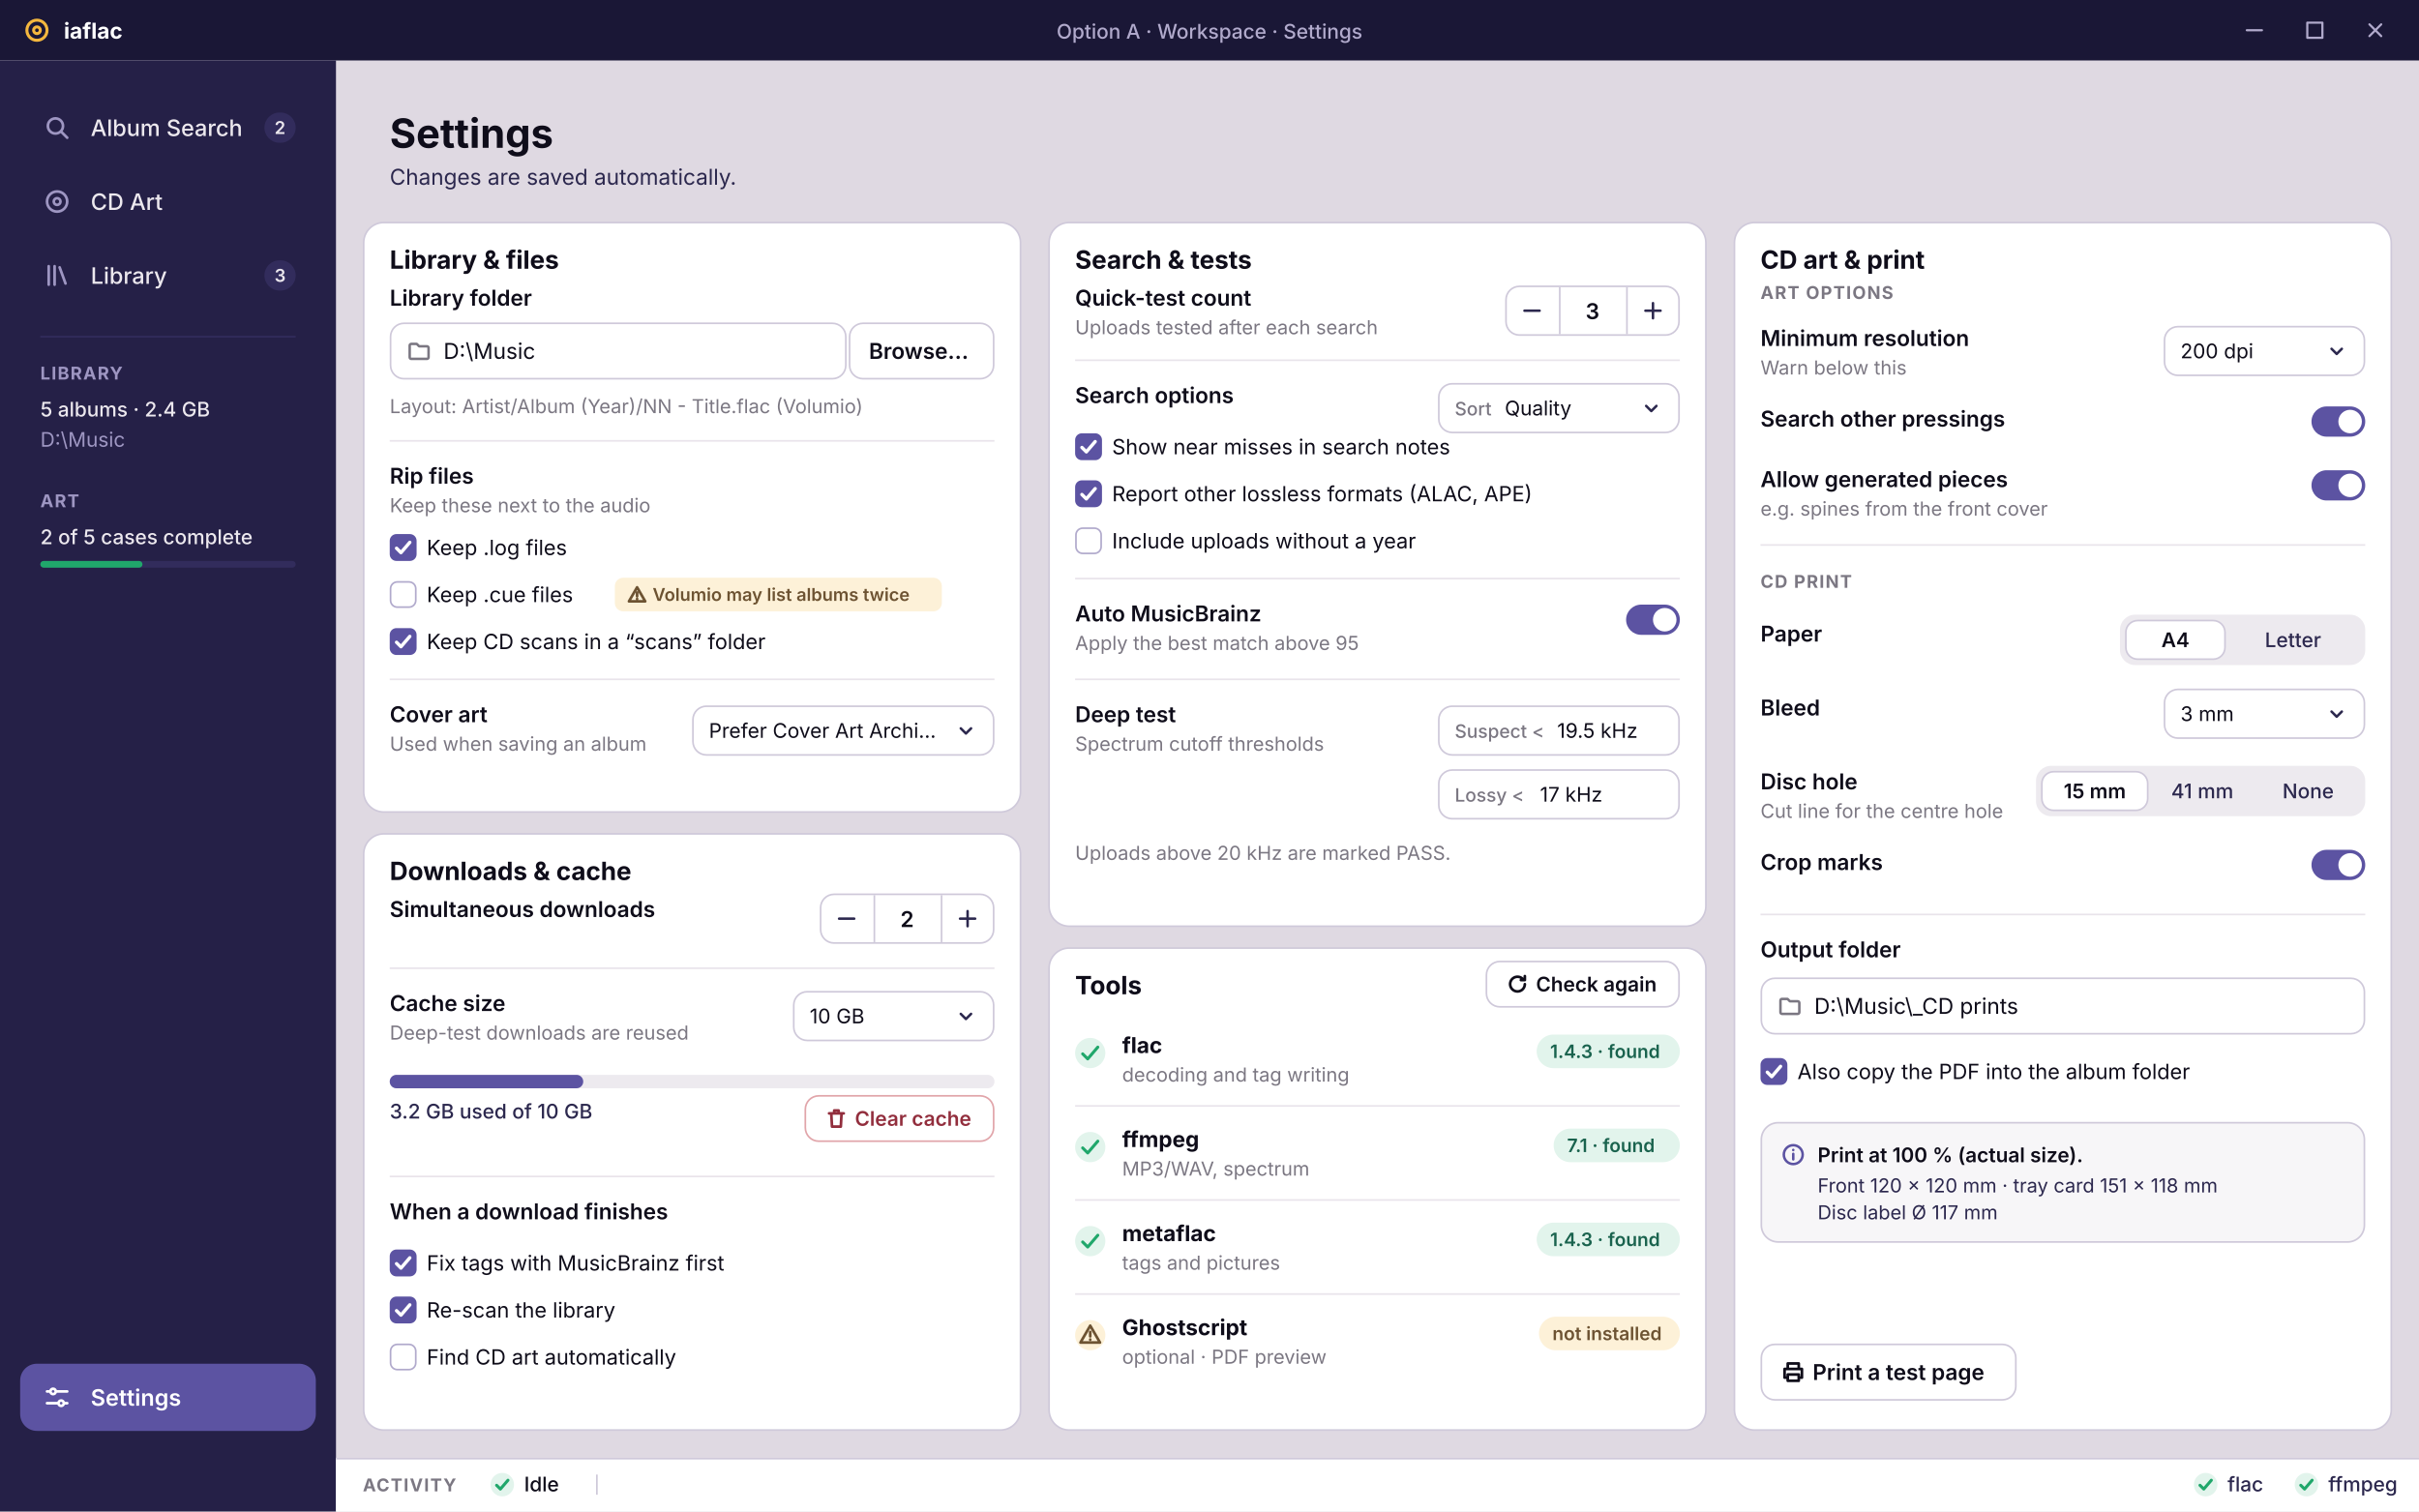
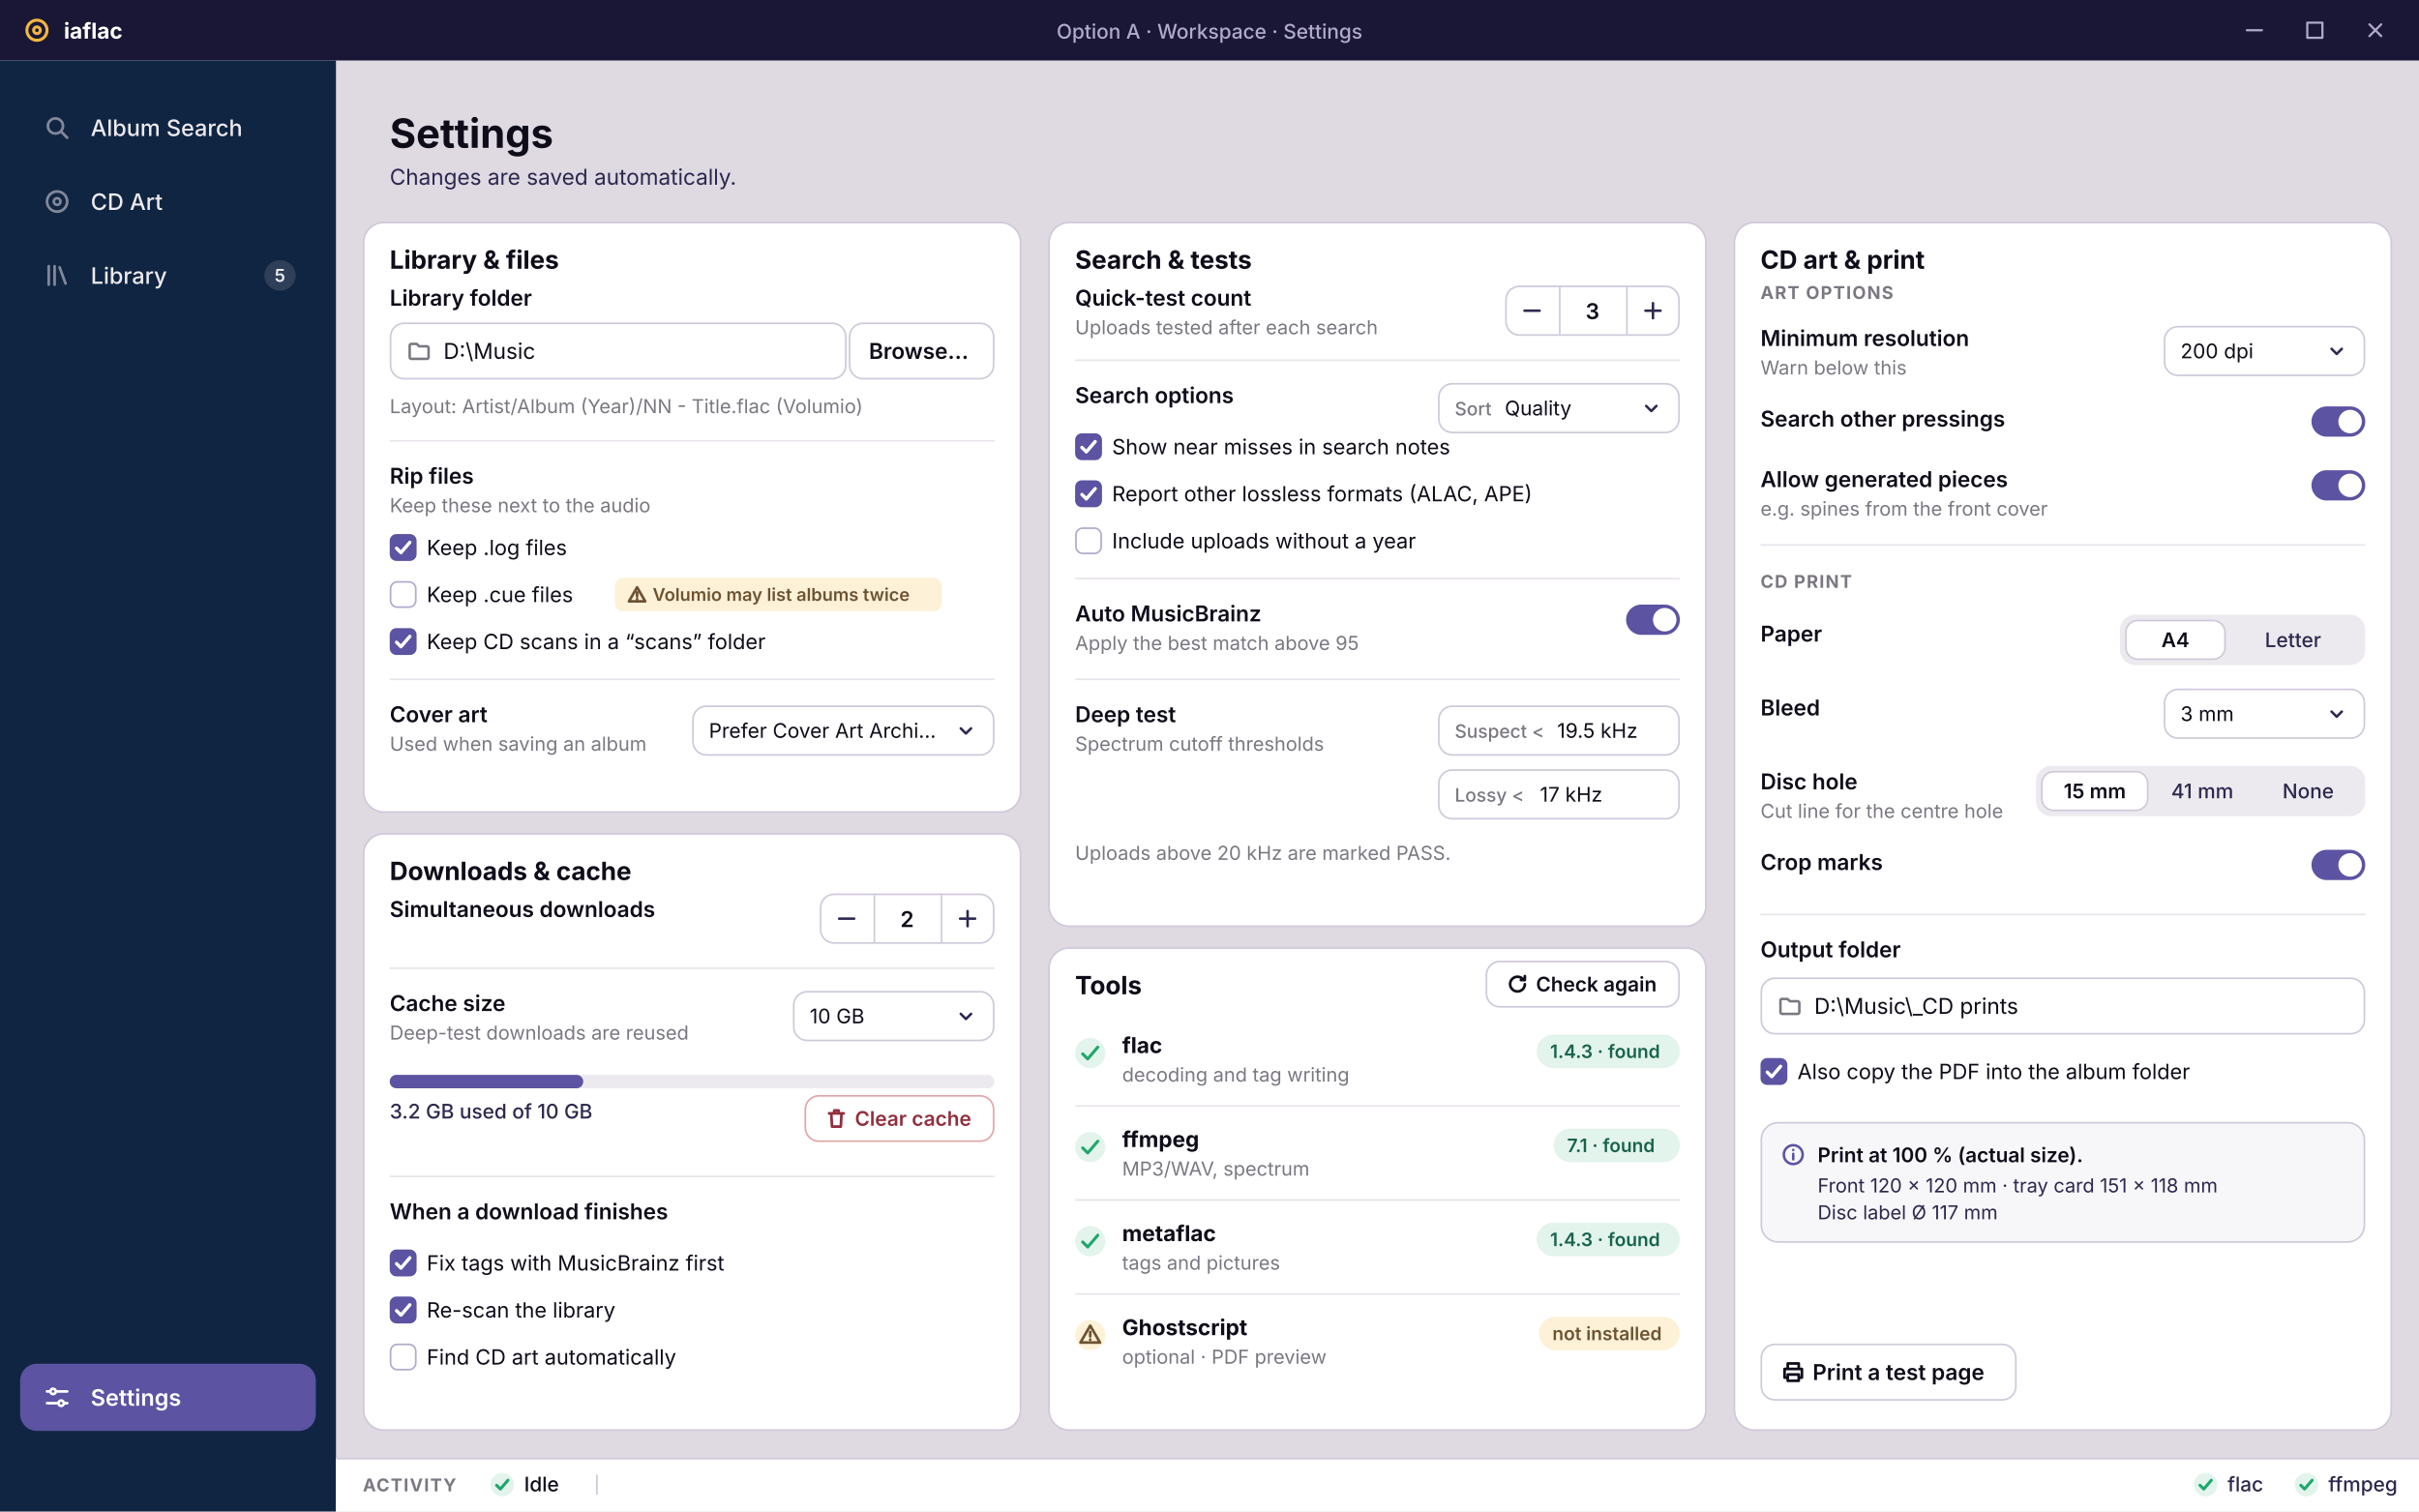
<svg xmlns="http://www.w3.org/2000/svg" width="1440" height="900" viewBox="0 0 1440 900" version="1.1">
  <defs />
  <g id="a4-layer-background">
    <rect id="a4-app-background" x="0" y="0" width="1440" height="900" fill="#DFD9E2" />
  </g>
  <g id="a4-layer-title-bar">
    <g id="a4-window-title-bar">
      <rect x="0" y="0" width="1440" height="36" fill="#1A1736" />
      <path d="M 28 18 A 6 6 0 1 1 16 18 A 6 6 0 1 1 28 18 Z M 24 18 A 2 2 0 1 1 20 18 A 2 2 0 1 1 24 18 Z" fill="none" stroke="#F4B73E" stroke-width="1.8" stroke-linecap="round" stroke-linejoin="round" />
      <text x="38" y="23" font-family="Inter, 'Segoe UI', 'Helvetica Neue', Arial, sans-serif" font-size="13" font-weight="700" fill="#FFFFFF" xml:space="preserve">iaflac</text>
      <text x="720" y="23" font-family="Inter, 'Segoe UI', 'Helvetica Neue', Arial, sans-serif" font-size="12" font-weight="500" fill="#B1AACC" text-anchor="middle" xml:space="preserve">Option A · Workspace · Settings</text>
      <path d="M 1337.5 18 H 1346.5" fill="none" stroke="#B1AACC" stroke-width="1.3" stroke-linecap="round" stroke-linejoin="round" />
      <path d="M 1373.5 13.5 H 1382.5 V 22.5 H 1373.5 Z" fill="none" stroke="#B1AACC" stroke-width="1.3" stroke-linecap="round" stroke-linejoin="round" />
      <path d="M 1410.5 14.5 L 1417.5 21.5 M 1417.5 14.5 L 1410.5 21.5" fill="none" stroke="#B1AACC" stroke-width="1.3" stroke-linecap="round" stroke-linejoin="round" />
    </g>
  </g>
-   <g id="a4-layer-navigation">
-     <g id="a4-sidebar">
-       <rect x="0" y="36" width="200" height="864" fill="#252047" />
-       <g id="a4-nav-album-search">
-         <path d="M 37.5 75 A 4.5 4.5 0 1 1 28.5 75 A 4.5 4.5 0 1 1 37.5 75 Z M 36.4 78.4 L 40 82" fill="none" stroke="#9E96C2" stroke-width="1.6" stroke-linecap="round" stroke-linejoin="round" />
-         <text x="54" y="81" font-family="Inter, 'Segoe UI', 'Helvetica Neue', Arial, sans-serif" font-size="13.5" font-weight="500" fill="#ECE8EE" xml:space="preserve">Album Search</text>
-         <g id="a4-chip-2">
-           <rect x="157.41" y="67" width="18.59" height="18" rx="9" fill="#322C5C" />
-           <text x="163.41" y="79.78" font-family="Inter, 'Segoe UI', 'Helvetica Neue', Arial, sans-serif" font-size="10.5" font-weight="600" fill="#ECE8EE" xml:space="preserve">2</text>
-         </g>
-       </g>
-       <g id="a4-nav-cd-art">
-         <path d="M 40 120 A 6 6 0 1 1 28 120 A 6 6 0 1 1 40 120 Z M 36 120 A 2 2 0 1 1 32 120 A 2 2 0 1 1 36 120 Z" fill="none" stroke="#9E96C2" stroke-width="1.6" stroke-linecap="round" stroke-linejoin="round" />
-         <text x="54" y="125" font-family="Inter, 'Segoe UI', 'Helvetica Neue', Arial, sans-serif" font-size="13.5" font-weight="500" fill="#ECE8EE" xml:space="preserve">CD Art</text>
-       </g>
-       <g id="a4-nav-library">
-         <path d="M 29 158.5 V 169.5 M 32.5 158.5 V 169.5 M 35.5 159.2 L 39 168.8" fill="none" stroke="#9E96C2" stroke-width="1.6" stroke-linecap="round" stroke-linejoin="round" />
-         <text x="54" y="169" font-family="Inter, 'Segoe UI', 'Helvetica Neue', Arial, sans-serif" font-size="13.5" font-weight="500" fill="#ECE8EE" xml:space="preserve">Library</text>
-         <g id="a4-chip-3">
-           <rect x="157.41" y="155" width="18.59" height="18" rx="9" fill="#322C5C" />
-           <text x="163.41" y="167.78" font-family="Inter, 'Segoe UI', 'Helvetica Neue', Arial, sans-serif" font-size="10.5" font-weight="600" fill="#ECE8EE" xml:space="preserve">3</text>
-         </g>
-       </g>
-       <line x1="24" y1="200.5" x2="176" y2="200.5" stroke="#322C5C" stroke-width="1" />
-       <text x="24" y="226" font-family="Inter, 'Segoe UI', 'Helvetica Neue', Arial, sans-serif" font-size="10.5" font-weight="700" fill="#9E96C2" letter-spacing="0.7" xml:space="preserve">LIBRARY</text>
-       <text x="24" y="248" font-family="Inter, 'Segoe UI', 'Helvetica Neue', Arial, sans-serif" font-size="12" font-weight="500" fill="#ECE8EE" xml:space="preserve">5 albums · 2.4 GB</text>
-       <text x="24" y="266" font-family="Inter, 'Segoe UI', 'Helvetica Neue', Arial, sans-serif" font-size="12" font-weight="400" fill="#9E96C2" xml:space="preserve">D:\Music</text>
-       <text x="24" y="302" font-family="Inter, 'Segoe UI', 'Helvetica Neue', Arial, sans-serif" font-size="10.5" font-weight="700" fill="#9E96C2" letter-spacing="0.7" xml:space="preserve">ART</text>
-       <text x="24" y="324" font-family="Inter, 'Segoe UI', 'Helvetica Neue', Arial, sans-serif" font-size="12" font-weight="500" fill="#ECE8EE" xml:space="preserve">2 of 5 cases complete</text>
-       <g id="a4-progress-40">
-         <rect x="24" y="334" width="152" height="4" rx="2" fill="#322C5C" />
-         <rect x="24" y="334" width="60.8" height="4" rx="2" fill="#20A76B" />
-       </g>
-       <g id="a4-nav-settings">
+   <g id="a4n-layer-navigation">
+     <g id="a4n-sidebar">
+       <rect id="a4n-sidebar-background" x="0" y="36" width="200" height="864" fill="#102542" />
+       <g id="a4n-nav-album-search">
+         <path d="M 37.5 75 A 4.5 4.5 0 1 1 28.5 75 A 4.5 4.5 0 1 1 37.5 75 Z M 36.4 78.4 L 40 82" fill="none" stroke="#82889A" stroke-width="1.6" stroke-linecap="round" stroke-linejoin="round" />
+         <text x="54" y="81" font-family="Inter, 'Segoe UI', 'Helvetica Neue', Arial, sans-serif" font-size="13.5" font-weight="500" fill="#EDEAEF" xml:space="preserve">Album Search</text>
+       </g>
+       <g id="a4n-nav-cd-art">
+         <path d="M 40 120 A 6 6 0 1 1 28 120 A 6 6 0 1 1 40 120 Z M 36 120 A 2 2 0 1 1 32 120 A 2 2 0 1 1 36 120 Z" fill="none" stroke="#82889A" stroke-width="1.6" stroke-linecap="round" stroke-linejoin="round" />
+         <text x="54" y="125" font-family="Inter, 'Segoe UI', 'Helvetica Neue', Arial, sans-serif" font-size="13.5" font-weight="500" fill="#EDEAEF" xml:space="preserve">CD Art</text>
+       </g>
+       <g id="a4n-nav-library">
+         <path d="M 29 158.5 V 169.5 M 32.5 158.5 V 169.5 M 35.5 159.2 L 39 168.8" fill="none" stroke="#82889A" stroke-width="1.6" stroke-linecap="round" stroke-linejoin="round" />
+         <text x="54" y="169" font-family="Inter, 'Segoe UI', 'Helvetica Neue', Arial, sans-serif" font-size="13.5" font-weight="500" fill="#EDEAEF" xml:space="preserve">Library</text>
+         <g id="a4n-chip-5">
+           <rect x="157.41" y="155" width="18.59" height="18" rx="9" fill="#2D3F59" />
+           <text x="163.41" y="167.78" font-family="Inter, 'Segoe UI', 'Helvetica Neue', Arial, sans-serif" font-size="10.5" font-weight="600" fill="#EDEAEF" xml:space="preserve">5</text>
+         </g>
+       </g>
+       <g id="a4n-nav-settings">
        <rect x="12" y="812" width="176" height="40" rx="10" fill="#5C53A2" />
        <path d="M 28 828.5 H 30 M 33.2 828.5 H 40 M 28 835.5 H 34.8 M 38 835.5 H 40 M 33.2 828.5 A 1.6 1.6 0 1 1 30 828.5 A 1.6 1.6 0 1 1 33.2 828.5 Z M 38 835.5 A 1.6 1.6 0 1 1 34.8 835.5 A 1.6 1.6 0 1 1 38 835.5 Z" fill="none" stroke="#FFFFFF" stroke-width="1.6" stroke-linecap="round" stroke-linejoin="round" />
        <text x="54" y="837" font-family="Inter, 'Segoe UI', 'Helvetica Neue', Arial, sans-serif" font-size="13.5" font-weight="600" fill="#FFFFFF" xml:space="preserve">Settings</text>
      </g>
    </g>
  </g>
  <g id="a4-layer-settings">
    <text x="232" y="88" font-family="Inter, 'Segoe UI', 'Helvetica Neue', Arial, sans-serif" font-size="24" font-weight="700" fill="#0F0D1A" xml:space="preserve">Settings</text>
    <text x="232" y="110" font-family="Inter, 'Segoe UI', 'Helvetica Neue', Arial, sans-serif" font-size="13" font-weight="400" fill="#2C284E" xml:space="preserve">Changes are saved automatically.</text>
    <g id="a4-card-library-files">
      <rect x="216.5" y="132.5" width="391" height="351" rx="12" fill="#FFFFFF" stroke="#CFC9DA" stroke-width="1" />
      <text x="232" y="160" font-family="Inter, 'Segoe UI', 'Helvetica Neue', Arial, sans-serif" font-size="15" font-weight="650" fill="#0F0D1A" xml:space="preserve">Library &amp; files</text>
      <text x="232" y="182" font-family="Inter, 'Segoe UI', 'Helvetica Neue', Arial, sans-serif" font-size="13" font-weight="600" fill="#0F0D1A" xml:space="preserve">Library folder</text>
      <g id="a4-field-library-folder">
        <rect x="232.5" y="192.5" width="271" height="33" rx="8" fill="#FFFFFF" stroke="#CFC9DA" stroke-width="1" />
        <path d="M 243.88 205.72 A 0.94 0.94 0 0 1 244.81 204.78 H 248.09 L 249.5 206.19 H 254.19 A 0.94 0.94 0 0 1 255.12 207.12 V 212.75 A 0.94 0.94 0 0 1 254.19 213.69 H 244.81 A 0.94 0.94 0 0 1 243.88 212.75 Z" fill="none" stroke="#7B7782" stroke-width="1.5" stroke-linecap="round" stroke-linejoin="round" />
        <text x="264" y="213.68" font-family="Inter, 'Segoe UI', 'Helvetica Neue', Arial, sans-serif" font-size="13" font-weight="400" fill="#0F0D1A" xml:space="preserve">D:\Music</text>
      </g>
      <g id="a4-button-browse">
        <rect x="505.75" y="192.5" width="85.75" height="33" rx="8" fill="#FFFFFF" stroke="#CFC9DA" stroke-width="1" />
        <text x="517.25" y="213.68" font-family="Inter, 'Segoe UI', 'Helvetica Neue', Arial, sans-serif" font-size="13" font-weight="600" fill="#0F0D1A" xml:space="preserve">Browse…</text>
      </g>
      <text x="232" y="246" font-family="Inter, 'Segoe UI', 'Helvetica Neue', Arial, sans-serif" font-size="11.5" font-weight="400" fill="#7B7782" xml:space="preserve">Layout: Artist/Album (Year)/NN - Title.flac (Volumio)</text>
      <line x1="232" y1="262.5" x2="592" y2="262.5" stroke="#E9E4EB" stroke-width="1" />
      <text x="232" y="288" font-family="Inter, 'Segoe UI', 'Helvetica Neue', Arial, sans-serif" font-size="13" font-weight="600" fill="#0F0D1A" xml:space="preserve">Rip files</text>
      <text x="232" y="305" font-family="Inter, 'Segoe UI', 'Helvetica Neue', Arial, sans-serif" font-size="11.5" font-weight="400" fill="#7B7782" xml:space="preserve">Keep these next to the audio</text>
      <g id="a4-checkbox-keep-log-files">
        <rect x="232" y="318" width="16" height="16" rx="4" fill="#5C53A2" />
        <path d="M 236.06 326.44 L 238.69 329.06 L 243.94 322.94" fill="none" stroke="#FFFFFF" stroke-width="2" stroke-linecap="round" stroke-linejoin="round" />
        <text x="254" y="330.5" font-family="Inter, 'Segoe UI', 'Helvetica Neue', Arial, sans-serif" font-size="12.5" font-weight="400" fill="#0F0D1A" xml:space="preserve">Keep .log files</text>
      </g>
      <g id="a4-checkbox-keep-cue-files">
        <rect x="232.5" y="346.5" width="15" height="15" rx="4" fill="#FFFFFF" stroke="#B1AACC" stroke-width="1" />
        <text x="254" y="358.5" font-family="Inter, 'Segoe UI', 'Helvetica Neue', Arial, sans-serif" font-size="12.5" font-weight="400" fill="#0F0D1A" xml:space="preserve">Keep .cue files</text>
      </g>
      <g id="a4-chip-volumio-may-list-albums-twice">
        <rect x="366" y="344" width="194.67" height="20" rx="5" fill="#FDF1D8" />
        <path d="M 379.25 349.7 L 384.09 358.06 H 374.41 Z M 379.25 352.83 V 355.02 M 379.25 356.58 V 356.66" fill="none" stroke="#6D5332" stroke-width="1.6" stroke-linecap="round" stroke-linejoin="round" />
        <text x="388.5" y="357.78" font-family="Inter, 'Segoe UI', 'Helvetica Neue', Arial, sans-serif" font-size="10.5" font-weight="600" fill="#6D5332" xml:space="preserve">Volumio may list albums twice</text>
      </g>
      <g id="a4-checkbox-keep-cd-scans-in-a-scans-folder">
        <rect x="232" y="374" width="16" height="16" rx="4" fill="#5C53A2" />
        <path d="M 236.06 382.44 L 238.69 385.06 L 243.94 378.94" fill="none" stroke="#FFFFFF" stroke-width="2" stroke-linecap="round" stroke-linejoin="round" />
        <text x="254" y="386.5" font-family="Inter, 'Segoe UI', 'Helvetica Neue', Arial, sans-serif" font-size="12.5" font-weight="400" fill="#0F0D1A" xml:space="preserve">Keep CD scans in a “scans” folder</text>
      </g>
      <line x1="232" y1="404.5" x2="592" y2="404.5" stroke="#E9E4EB" stroke-width="1" />
      <text x="232" y="430" font-family="Inter, 'Segoe UI', 'Helvetica Neue', Arial, sans-serif" font-size="13" font-weight="600" fill="#0F0D1A" xml:space="preserve">Cover art</text>
      <text x="232" y="447" font-family="Inter, 'Segoe UI', 'Helvetica Neue', Arial, sans-serif" font-size="11.5" font-weight="400" fill="#7B7782" xml:space="preserve">Used when saving an album</text>
      <g id="a4-dropdown-cover-art">
        <rect x="412.5" y="420.5" width="179" height="29" rx="8" fill="#FFFFFF" stroke="#CFC9DA" stroke-width="1" />
        <path d="M 571.94 433.69 L 575 436.75 L 578.06 433.69" fill="none" stroke="#2C284E" stroke-width="1.5" stroke-linecap="round" stroke-linejoin="round" />
        <text x="422" y="439.32" font-family="Inter, 'Segoe UI', 'Helvetica Neue', Arial, sans-serif" font-size="12" font-weight="400" fill="#0F0D1A" xml:space="preserve">Prefer Cover Art Archi…</text>
      </g>
    </g>
    <g id="a4-card-downloads-cache">
      <rect x="216.5" y="496.5" width="391" height="355" rx="12" fill="#FFFFFF" stroke="#CFC9DA" stroke-width="1" />
      <text x="232" y="524" font-family="Inter, 'Segoe UI', 'Helvetica Neue', Arial, sans-serif" font-size="15" font-weight="650" fill="#0F0D1A" xml:space="preserve">Downloads &amp; cache</text>
      <text x="232" y="546" font-family="Inter, 'Segoe UI', 'Helvetica Neue', Arial, sans-serif" font-size="13" font-weight="600" fill="#0F0D1A" xml:space="preserve">Simultaneous downloads</text>
      <g id="a4-stepper-2">
        <rect x="488.5" y="532.5" width="103" height="29" rx="8" fill="#FFFFFF" stroke="#CFC9DA" stroke-width="1" />
        <path d="M 499.5 547 H 508.5" fill="none" stroke="#2C284E" stroke-width="1.5" stroke-linecap="round" stroke-linejoin="round" />
        <text x="540" y="552" font-family="Inter, 'Segoe UI', 'Helvetica Neue', Arial, sans-serif" font-size="13" font-weight="600" fill="#0F0D1A" text-anchor="middle" xml:space="preserve">2</text>
        <path d="M 576 542.5 V 551.5 M 571.5 547 H 580.5" fill="none" stroke="#2C284E" stroke-width="1.5" stroke-linecap="round" stroke-linejoin="round" />
        <line x1="520.5" y1="533" x2="520.5" y2="561" stroke="#CFC9DA" stroke-width="1" />
        <line x1="560.5" y1="533" x2="560.5" y2="561" stroke="#CFC9DA" stroke-width="1" />
      </g>
      <line x1="232" y1="576.5" x2="592" y2="576.5" stroke="#E9E4EB" stroke-width="1" />
      <text x="232" y="602" font-family="Inter, 'Segoe UI', 'Helvetica Neue', Arial, sans-serif" font-size="13" font-weight="600" fill="#0F0D1A" xml:space="preserve">Cache size</text>
      <text x="232" y="619" font-family="Inter, 'Segoe UI', 'Helvetica Neue', Arial, sans-serif" font-size="11.5" font-weight="400" fill="#7B7782" xml:space="preserve">Deep-test downloads are reused</text>
      <g id="a4-progress-32">
        <rect x="232" y="640" width="360" height="8" rx="4" fill="#EDEAEF" />
        <rect x="232" y="640" width="115.2" height="8" rx="4" fill="#5C53A2" />
      </g>
      <text x="232" y="666" font-family="Inter, 'Segoe UI', 'Helvetica Neue', Arial, sans-serif" font-size="12" font-weight="500" fill="#2C284E" xml:space="preserve">3.2 GB used of 10 GB</text>
      <g id="a4-dropdown-cache-limit">
        <rect x="472.5" y="590.5" width="119" height="29" rx="8" fill="#FFFFFF" stroke="#CFC9DA" stroke-width="1" />
        <path d="M 571.94 603.69 L 575 606.75 L 578.06 603.69" fill="none" stroke="#2C284E" stroke-width="1.5" stroke-linecap="round" stroke-linejoin="round" />
        <text x="482" y="609.32" font-family="Inter, 'Segoe UI', 'Helvetica Neue', Arial, sans-serif" font-size="12" font-weight="400" fill="#0F0D1A" xml:space="preserve">10 GB</text>
      </g>
      <g id="a4-button-clear-cache">
        <rect x="479.4" y="652.5" width="112.1" height="27" rx="8" fill="#FFFFFF" stroke="#E1A5AA" stroke-width="1" />
        <path d="M 493.53 662.94 H 502.28 M 496.59 662.94 V 661.19 H 499.21 V 662.94 M 494.84 662.94 L 495.28 670.81 H 500.53 L 500.96 662.94" fill="none" stroke="#922E3D" stroke-width="1.6" stroke-linecap="round" stroke-linejoin="round" />
        <text x="508.9" y="670.32" font-family="Inter, 'Segoe UI', 'Helvetica Neue', Arial, sans-serif" font-size="12" font-weight="600" fill="#922E3D" xml:space="preserve">Clear cache</text>
      </g>
      <line x1="232" y1="700.5" x2="592" y2="700.5" stroke="#E9E4EB" stroke-width="1" />
      <text x="232" y="726" font-family="Inter, 'Segoe UI', 'Helvetica Neue', Arial, sans-serif" font-size="13" font-weight="600" fill="#0F0D1A" xml:space="preserve">When a download finishes</text>
      <g id="a4-checkbox-fix-tags-with-musicbrainz-first">
        <rect x="232" y="744" width="16" height="16" rx="4" fill="#5C53A2" />
        <path d="M 236.06 752.44 L 238.69 755.06 L 243.94 748.94" fill="none" stroke="#FFFFFF" stroke-width="2" stroke-linecap="round" stroke-linejoin="round" />
        <text x="254" y="756.5" font-family="Inter, 'Segoe UI', 'Helvetica Neue', Arial, sans-serif" font-size="12.5" font-weight="400" fill="#0F0D1A" xml:space="preserve">Fix tags with MusicBrainz first</text>
      </g>
      <g id="a4-checkbox-re-scan-the-library">
        <rect x="232" y="772" width="16" height="16" rx="4" fill="#5C53A2" />
        <path d="M 236.06 780.44 L 238.69 783.06 L 243.94 776.94" fill="none" stroke="#FFFFFF" stroke-width="2" stroke-linecap="round" stroke-linejoin="round" />
        <text x="254" y="784.5" font-family="Inter, 'Segoe UI', 'Helvetica Neue', Arial, sans-serif" font-size="12.5" font-weight="400" fill="#0F0D1A" xml:space="preserve">Re-scan the library</text>
      </g>
      <g id="a4-checkbox-find-cd-art-automatically">
        <rect x="232.5" y="800.5" width="15" height="15" rx="4" fill="#FFFFFF" stroke="#B1AACC" stroke-width="1" />
        <text x="254" y="812.5" font-family="Inter, 'Segoe UI', 'Helvetica Neue', Arial, sans-serif" font-size="12.5" font-weight="400" fill="#0F0D1A" xml:space="preserve">Find CD art automatically</text>
      </g>
    </g>
    <g id="a4-card-search-tests">
      <rect x="624.5" y="132.5" width="391" height="419" rx="12" fill="#FFFFFF" stroke="#CFC9DA" stroke-width="1" />
      <text x="640" y="160" font-family="Inter, 'Segoe UI', 'Helvetica Neue', Arial, sans-serif" font-size="15" font-weight="650" fill="#0F0D1A" xml:space="preserve">Search &amp; tests</text>
      <text x="640" y="182" font-family="Inter, 'Segoe UI', 'Helvetica Neue', Arial, sans-serif" font-size="13" font-weight="600" fill="#0F0D1A" xml:space="preserve">Quick-test count</text>
      <text x="640" y="199" font-family="Inter, 'Segoe UI', 'Helvetica Neue', Arial, sans-serif" font-size="11.5" font-weight="400" fill="#7B7782" xml:space="preserve">Uploads tested after each search</text>
      <g id="a4-stepper-3">
        <rect x="896.5" y="170.5" width="103" height="29" rx="8" fill="#FFFFFF" stroke="#CFC9DA" stroke-width="1" />
        <path d="M 907.5 185 H 916.5" fill="none" stroke="#2C284E" stroke-width="1.5" stroke-linecap="round" stroke-linejoin="round" />
        <text x="948" y="190" font-family="Inter, 'Segoe UI', 'Helvetica Neue', Arial, sans-serif" font-size="13" font-weight="600" fill="#0F0D1A" text-anchor="middle" xml:space="preserve">3</text>
        <path d="M 984 180.5 V 189.5 M 979.5 185 H 988.5" fill="none" stroke="#2C284E" stroke-width="1.5" stroke-linecap="round" stroke-linejoin="round" />
        <line x1="928.5" y1="171" x2="928.5" y2="199" stroke="#CFC9DA" stroke-width="1" />
        <line x1="968.5" y1="171" x2="968.5" y2="199" stroke="#CFC9DA" stroke-width="1" />
      </g>
      <line x1="640" y1="214.5" x2="1000" y2="214.5" stroke="#E9E4EB" stroke-width="1" />
      <text x="640" y="240" font-family="Inter, 'Segoe UI', 'Helvetica Neue', Arial, sans-serif" font-size="13" font-weight="600" fill="#0F0D1A" xml:space="preserve">Search options</text>
      <g id="a4-checkbox-show-near-misses-in-search-notes">
        <rect x="640" y="258" width="16" height="16" rx="4" fill="#5C53A2" />
        <path d="M 644.06 266.44 L 646.69 269.06 L 651.94 262.94" fill="none" stroke="#FFFFFF" stroke-width="2" stroke-linecap="round" stroke-linejoin="round" />
        <text x="662" y="270.5" font-family="Inter, 'Segoe UI', 'Helvetica Neue', Arial, sans-serif" font-size="12.5" font-weight="400" fill="#0F0D1A" xml:space="preserve">Show near misses in search notes</text>
      </g>
      <g id="a4-checkbox-report-other-lossless-formats-alac-ape">
        <rect x="640" y="286" width="16" height="16" rx="4" fill="#5C53A2" />
        <path d="M 644.06 294.44 L 646.69 297.06 L 651.94 290.94" fill="none" stroke="#FFFFFF" stroke-width="2" stroke-linecap="round" stroke-linejoin="round" />
        <text x="662" y="298.5" font-family="Inter, 'Segoe UI', 'Helvetica Neue', Arial, sans-serif" font-size="12.5" font-weight="400" fill="#0F0D1A" xml:space="preserve">Report other lossless formats (ALAC, APE)</text>
      </g>
      <g id="a4-checkbox-include-uploads-without-a-year">
        <rect x="640.5" y="314.5" width="15" height="15" rx="4" fill="#FFFFFF" stroke="#B1AACC" stroke-width="1" />
        <text x="662" y="326.5" font-family="Inter, 'Segoe UI', 'Helvetica Neue', Arial, sans-serif" font-size="12.5" font-weight="400" fill="#0F0D1A" xml:space="preserve">Include uploads without a year</text>
      </g>
      <g id="a4-dropdown-default-sort">
        <rect x="856.5" y="228.5" width="143" height="29" rx="8" fill="#FFFFFF" stroke="#CFC9DA" stroke-width="1" />
        <text x="866" y="247.32" font-family="Inter, 'Segoe UI', 'Helvetica Neue', Arial, sans-serif" font-size="11" font-weight="500" fill="#7B7782" xml:space="preserve">Sort</text>
        <path d="M 979.94 241.69 L 983 244.75 L 986.06 241.69" fill="none" stroke="#2C284E" stroke-width="1.5" stroke-linecap="round" stroke-linejoin="round" />
        <text x="895.77" y="247.32" font-family="Inter, 'Segoe UI', 'Helvetica Neue', Arial, sans-serif" font-size="12" font-weight="400" fill="#0F0D1A" xml:space="preserve">Quality</text>
      </g>
      <line x1="640" y1="344.5" x2="1000" y2="344.5" stroke="#E9E4EB" stroke-width="1" />
      <text x="640" y="370" font-family="Inter, 'Segoe UI', 'Helvetica Neue', Arial, sans-serif" font-size="13" font-weight="600" fill="#0F0D1A" xml:space="preserve">Auto MusicBrainz</text>
      <text x="640" y="387" font-family="Inter, 'Segoe UI', 'Helvetica Neue', Arial, sans-serif" font-size="11.5" font-weight="400" fill="#7B7782" xml:space="preserve">Apply the best match above 95</text>
      <g id="a4-toggle">
        <rect x="968" y="360" width="32" height="18" rx="9" fill="#5C53A2" />
        <circle cx="991" cy="369" r="7" fill="#FFFFFF" />
      </g>
      <line x1="640" y1="404.5" x2="1000" y2="404.5" stroke="#E9E4EB" stroke-width="1" />
      <text x="640" y="430" font-family="Inter, 'Segoe UI', 'Helvetica Neue', Arial, sans-serif" font-size="13" font-weight="600" fill="#0F0D1A" xml:space="preserve">Deep test</text>
      <text x="640" y="447" font-family="Inter, 'Segoe UI', 'Helvetica Neue', Arial, sans-serif" font-size="11.5" font-weight="400" fill="#7B7782" xml:space="preserve">Spectrum cutoff thresholds</text>
      <g id="a4-field-suspect-threshold">
        <rect x="856.5" y="420.5" width="143" height="29" rx="8" fill="#FFFFFF" stroke="#CFC9DA" stroke-width="1" />
        <text x="866" y="439.32" font-family="Inter, 'Segoe UI', 'Helvetica Neue', Arial, sans-serif" font-size="11" font-weight="500" fill="#7B7782" xml:space="preserve">Suspect &lt;</text>
        <text x="926.97" y="439.32" font-family="Inter, 'Segoe UI', 'Helvetica Neue', Arial, sans-serif" font-size="12" font-weight="400" fill="#0F0D1A" xml:space="preserve">19.5 kHz</text>
      </g>
      <g id="a4-field-lossy-threshold">
        <rect x="856.5" y="458.5" width="143" height="29" rx="8" fill="#FFFFFF" stroke="#CFC9DA" stroke-width="1" />
        <text x="866" y="477.32" font-family="Inter, 'Segoe UI', 'Helvetica Neue', Arial, sans-serif" font-size="11" font-weight="500" fill="#7B7782" xml:space="preserve">Lossy &lt;</text>
        <text x="916.73" y="477.32" font-family="Inter, 'Segoe UI', 'Helvetica Neue', Arial, sans-serif" font-size="12" font-weight="400" fill="#0F0D1A" xml:space="preserve">17 kHz</text>
      </g>
      <text x="640" y="512" font-family="Inter, 'Segoe UI', 'Helvetica Neue', Arial, sans-serif" font-size="11.5" font-weight="400" fill="#7B7782" xml:space="preserve">Uploads above 20 kHz are marked PASS.</text>
    </g>
    <g id="a4-card-tools">
      <rect x="624.5" y="564.5" width="391" height="287" rx="12" fill="#FFFFFF" stroke="#CFC9DA" stroke-width="1" />
      <text x="640" y="592" font-family="Inter, 'Segoe UI', 'Helvetica Neue', Arial, sans-serif" font-size="15" font-weight="650" fill="#0F0D1A" xml:space="preserve">Tools</text>
      <g id="a4-button-check-again">
        <rect x="884.85" y="572.5" width="114.65" height="27" rx="8" fill="#FFFFFF" stroke="#CFC9DA" stroke-width="1" />
        <path d="M 907.72 586 A 4.38 4.38 0 1 1 906.24 582.67 M 907.72 581.19 V 583.55 H 905.36" fill="none" stroke="#0F0D1A" stroke-width="1.6" stroke-linecap="round" stroke-linejoin="round" />
        <text x="914.35" y="590.32" font-family="Inter, 'Segoe UI', 'Helvetica Neue', Arial, sans-serif" font-size="12" font-weight="600" fill="#0F0D1A" xml:space="preserve">Check again</text>
      </g>
      <g id="a4-tool-flac">
        <circle cx="649" cy="627" r="9" fill="#E2F4EC" />
        <path d="M 644.5 627.5 L 647.5 630.5 L 653.5 623.5" fill="none" stroke="#20A76B" stroke-width="1.8" stroke-linecap="round" stroke-linejoin="round" />
        <text x="668" y="627" font-family="Inter, 'Segoe UI', 'Helvetica Neue', Arial, sans-serif" font-size="13" font-weight="650" fill="#0F0D1A" xml:space="preserve">flac</text>
        <text x="668" y="644" font-family="Inter, 'Segoe UI', 'Helvetica Neue', Arial, sans-serif" font-size="11.5" font-weight="400" fill="#7B7782" xml:space="preserve">decoding and tag writing</text>
        <g id="a4-chip-1-4-3-found">
          <rect x="914.76" y="616" width="85.24" height="20" rx="10" fill="#E2F4EC" />
          <text x="922.76" y="629.96" font-family="Inter, 'Segoe UI', 'Helvetica Neue', Arial, sans-serif" font-size="11" font-weight="600" fill="#1A634E" xml:space="preserve">1.4.3 · found</text>
        </g>
        <line x1="640" y1="658.5" x2="1000" y2="658.5" stroke="#E9E4EB" stroke-width="1" />
      </g>
      <g id="a4-tool-ffmpeg">
        <circle cx="649" cy="683" r="9" fill="#E2F4EC" />
        <path d="M 644.5 683.5 L 647.5 686.5 L 653.5 679.5" fill="none" stroke="#20A76B" stroke-width="1.8" stroke-linecap="round" stroke-linejoin="round" />
        <text x="668" y="683" font-family="Inter, 'Segoe UI', 'Helvetica Neue', Arial, sans-serif" font-size="13" font-weight="650" fill="#0F0D1A" xml:space="preserve">ffmpeg</text>
        <text x="668" y="700" font-family="Inter, 'Segoe UI', 'Helvetica Neue', Arial, sans-serif" font-size="11.5" font-weight="400" fill="#7B7782" xml:space="preserve">MP3/WAV, spectrum</text>
        <g id="a4-chip-7-1-found">
          <rect x="924.86" y="672" width="75.14" height="20" rx="10" fill="#E2F4EC" />
          <text x="932.86" y="685.96" font-family="Inter, 'Segoe UI', 'Helvetica Neue', Arial, sans-serif" font-size="11" font-weight="600" fill="#1A634E" xml:space="preserve">7.1 · found</text>
        </g>
        <line x1="640" y1="714.5" x2="1000" y2="714.5" stroke="#E9E4EB" stroke-width="1" />
      </g>
      <g id="a4-tool-metaflac">
        <circle cx="649" cy="739" r="9" fill="#E2F4EC" />
        <path d="M 644.5 739.5 L 647.5 742.5 L 653.5 735.5" fill="none" stroke="#20A76B" stroke-width="1.8" stroke-linecap="round" stroke-linejoin="round" />
        <text x="668" y="739" font-family="Inter, 'Segoe UI', 'Helvetica Neue', Arial, sans-serif" font-size="13" font-weight="650" fill="#0F0D1A" xml:space="preserve">metaflac</text>
        <text x="668" y="756" font-family="Inter, 'Segoe UI', 'Helvetica Neue', Arial, sans-serif" font-size="11.5" font-weight="400" fill="#7B7782" xml:space="preserve">tags and pictures</text>
        <g id="a4-chip-1-4-3-found-2">
          <rect x="914.76" y="728" width="85.24" height="20" rx="10" fill="#E2F4EC" />
          <text x="922.76" y="741.96" font-family="Inter, 'Segoe UI', 'Helvetica Neue', Arial, sans-serif" font-size="11" font-weight="600" fill="#1A634E" xml:space="preserve">1.4.3 · found</text>
        </g>
        <line x1="640" y1="770.5" x2="1000" y2="770.5" stroke="#E9E4EB" stroke-width="1" />
      </g>
      <g id="a4-tool-ghostscript">
        <circle cx="649" cy="795" r="9" fill="#FDF1D8" />
        <path d="M 649 789.34 L 654.81 799.38 H 643.19 Z M 649 793.09 V 795.72 M 649 797.59 V 797.69" fill="none" stroke="#6D5332" stroke-width="1.6" stroke-linecap="round" stroke-linejoin="round" />
        <text x="668" y="795" font-family="Inter, 'Segoe UI', 'Helvetica Neue', Arial, sans-serif" font-size="13" font-weight="650" fill="#0F0D1A" xml:space="preserve">Ghostscript</text>
        <text x="668" y="812" font-family="Inter, 'Segoe UI', 'Helvetica Neue', Arial, sans-serif" font-size="11.5" font-weight="400" fill="#7B7782" xml:space="preserve">optional · PDF preview</text>
        <g id="a4-chip-not-installed">
          <rect x="916.12" y="784" width="83.88" height="20" rx="10" fill="#FDF1D8" />
          <text x="924.12" y="797.96" font-family="Inter, 'Segoe UI', 'Helvetica Neue', Arial, sans-serif" font-size="11" font-weight="600" fill="#6D5332" xml:space="preserve">not installed</text>
        </g>
      </g>
    </g>
    <g id="a4-card-cd-art-print">
      <rect x="1032.5" y="132.5" width="391" height="719" rx="12" fill="#FFFFFF" stroke="#CFC9DA" stroke-width="1" />
      <text x="1048" y="160" font-family="Inter, 'Segoe UI', 'Helvetica Neue', Arial, sans-serif" font-size="15" font-weight="650" fill="#0F0D1A" xml:space="preserve">CD art &amp; print</text>
      <text x="1048" y="178" font-family="Inter, 'Segoe UI', 'Helvetica Neue', Arial, sans-serif" font-size="10.5" font-weight="700" fill="#7B7782" letter-spacing="0.7" xml:space="preserve">ART OPTIONS</text>
      <text x="1048" y="206" font-family="Inter, 'Segoe UI', 'Helvetica Neue', Arial, sans-serif" font-size="13" font-weight="600" fill="#0F0D1A" xml:space="preserve">Minimum resolution</text>
      <text x="1048" y="223" font-family="Inter, 'Segoe UI', 'Helvetica Neue', Arial, sans-serif" font-size="11.5" font-weight="400" fill="#7B7782" xml:space="preserve">Warn below this</text>
      <g id="a4-dropdown-min-dpi">
        <rect x="1288.5" y="194.5" width="119" height="29" rx="8" fill="#FFFFFF" stroke="#CFC9DA" stroke-width="1" />
        <path d="M 1387.94 207.69 L 1391 210.75 L 1394.06 207.69" fill="none" stroke="#2C284E" stroke-width="1.5" stroke-linecap="round" stroke-linejoin="round" />
        <text x="1298" y="213.32" font-family="Inter, 'Segoe UI', 'Helvetica Neue', Arial, sans-serif" font-size="12" font-weight="400" fill="#0F0D1A" xml:space="preserve">200 dpi</text>
      </g>
      <text x="1048" y="254" font-family="Inter, 'Segoe UI', 'Helvetica Neue', Arial, sans-serif" font-size="13" font-weight="600" fill="#0F0D1A" xml:space="preserve">Search other pressings</text>
      <g id="a4-toggle-2">
        <rect x="1376" y="242" width="32" height="18" rx="9" fill="#5C53A2" />
        <circle cx="1399" cy="251" r="7" fill="#FFFFFF" />
      </g>
      <text x="1048" y="290" font-family="Inter, 'Segoe UI', 'Helvetica Neue', Arial, sans-serif" font-size="13" font-weight="600" fill="#0F0D1A" xml:space="preserve">Allow generated pieces</text>
      <text x="1048" y="307" font-family="Inter, 'Segoe UI', 'Helvetica Neue', Arial, sans-serif" font-size="11.5" font-weight="400" fill="#7B7782" xml:space="preserve">e.g. spines from the front cover</text>
      <g id="a4-toggle-3">
        <rect x="1376" y="280" width="32" height="18" rx="9" fill="#5C53A2" />
        <circle cx="1399" cy="289" r="7" fill="#FFFFFF" />
      </g>
      <line x1="1048" y1="324.5" x2="1408" y2="324.5" stroke="#E9E4EB" stroke-width="1" />
      <text x="1048" y="350" font-family="Inter, 'Segoe UI', 'Helvetica Neue', Arial, sans-serif" font-size="10.5" font-weight="700" fill="#7B7782" letter-spacing="0.7" xml:space="preserve">CD PRINT</text>
      <text x="1048" y="382" font-family="Inter, 'Segoe UI', 'Helvetica Neue', Arial, sans-serif" font-size="13" font-weight="600" fill="#0F0D1A" xml:space="preserve">Paper</text>
      <g id="a4-paper-a4">
        <rect x="1262" y="366" width="146" height="30" rx="9" fill="#EDEAEF" />
        <rect x="1265.5" y="369.5" width="59" height="23" rx="7" fill="#FFFFFF" stroke="#CFC9DA" stroke-width="1" />
        <text x="1295" y="385.32" font-family="Inter, 'Segoe UI', 'Helvetica Neue', Arial, sans-serif" font-size="12" font-weight="600" fill="#0F0D1A" text-anchor="middle" xml:space="preserve">A4</text>
        <text x="1365" y="385.32" font-family="Inter, 'Segoe UI', 'Helvetica Neue', Arial, sans-serif" font-size="12" font-weight="500" fill="#2C284E" text-anchor="middle" xml:space="preserve">Letter</text>
      </g>
      <text x="1048" y="426" font-family="Inter, 'Segoe UI', 'Helvetica Neue', Arial, sans-serif" font-size="13" font-weight="600" fill="#0F0D1A" xml:space="preserve">Bleed</text>
      <g id="a4-dropdown-bleed">
        <rect x="1288.5" y="410.5" width="119" height="29" rx="8" fill="#FFFFFF" stroke="#CFC9DA" stroke-width="1" />
        <path d="M 1387.94 423.69 L 1391 426.75 L 1394.06 423.69" fill="none" stroke="#2C284E" stroke-width="1.5" stroke-linecap="round" stroke-linejoin="round" />
        <text x="1298" y="429.32" font-family="Inter, 'Segoe UI', 'Helvetica Neue', Arial, sans-serif" font-size="12" font-weight="400" fill="#0F0D1A" xml:space="preserve">3 mm</text>
      </g>
      <text x="1048" y="470" font-family="Inter, 'Segoe UI', 'Helvetica Neue', Arial, sans-serif" font-size="13" font-weight="600" fill="#0F0D1A" xml:space="preserve">Disc hole</text>
      <text x="1048" y="487" font-family="Inter, 'Segoe UI', 'Helvetica Neue', Arial, sans-serif" font-size="11.5" font-weight="400" fill="#7B7782" xml:space="preserve">Cut line for the centre hole</text>
      <g id="a4-disc-hole-15-mm">
        <rect x="1212" y="456" width="196" height="30" rx="9" fill="#EDEAEF" />
        <rect x="1215.5" y="459.5" width="63" height="23" rx="7" fill="#FFFFFF" stroke="#CFC9DA" stroke-width="1" />
        <text x="1247" y="475.32" font-family="Inter, 'Segoe UI', 'Helvetica Neue', Arial, sans-serif" font-size="12" font-weight="600" fill="#0F0D1A" text-anchor="middle" xml:space="preserve">15 mm</text>
        <text x="1311" y="475.32" font-family="Inter, 'Segoe UI', 'Helvetica Neue', Arial, sans-serif" font-size="12" font-weight="500" fill="#2C284E" text-anchor="middle" xml:space="preserve">41 mm</text>
        <text x="1374" y="475.32" font-family="Inter, 'Segoe UI', 'Helvetica Neue', Arial, sans-serif" font-size="12" font-weight="500" fill="#2C284E" text-anchor="middle" xml:space="preserve">None</text>
      </g>
      <text x="1048" y="518" font-family="Inter, 'Segoe UI', 'Helvetica Neue', Arial, sans-serif" font-size="13" font-weight="600" fill="#0F0D1A" xml:space="preserve">Crop marks</text>
      <g id="a4-toggle-4">
        <rect x="1376" y="506" width="32" height="18" rx="9" fill="#5C53A2" />
        <circle cx="1399" cy="515" r="7" fill="#FFFFFF" />
      </g>
      <line x1="1048" y1="544.5" x2="1408" y2="544.5" stroke="#E9E4EB" stroke-width="1" />
      <text x="1048" y="570" font-family="Inter, 'Segoe UI', 'Helvetica Neue', Arial, sans-serif" font-size="13" font-weight="600" fill="#0F0D1A" xml:space="preserve">Output folder</text>
      <g id="a4-field-output-folder">
        <rect x="1048.5" y="582.5" width="359" height="33" rx="8" fill="#FFFFFF" stroke="#CFC9DA" stroke-width="1" />
        <path d="M 1059.88 595.72 A 0.94 0.94 0 0 1 1060.81 594.78 H 1064.09 L 1065.5 596.19 H 1070.19 A 0.94 0.94 0 0 1 1071.12 597.12 V 602.75 A 0.94 0.94 0 0 1 1070.19 603.69 H 1060.81 A 0.94 0.94 0 0 1 1059.88 602.75 Z" fill="none" stroke="#7B7782" stroke-width="1.5" stroke-linecap="round" stroke-linejoin="round" />
        <text x="1080" y="603.68" font-family="Inter, 'Segoe UI', 'Helvetica Neue', Arial, sans-serif" font-size="13" font-weight="400" fill="#0F0D1A" xml:space="preserve">D:\Music\_CD prints</text>
      </g>
      <g id="a4-checkbox-also-copy-the-pdf-into-the-album-folder">
        <rect x="1048" y="630" width="16" height="16" rx="4" fill="#5C53A2" />
        <path d="M 1052.06 638.44 L 1054.69 641.06 L 1059.94 634.94" fill="none" stroke="#FFFFFF" stroke-width="2" stroke-linecap="round" stroke-linejoin="round" />
        <text x="1070" y="642.5" font-family="Inter, 'Segoe UI', 'Helvetica Neue', Arial, sans-serif" font-size="12.5" font-weight="400" fill="#0F0D1A" xml:space="preserve">Also copy the PDF into the album folder</text>
      </g>
      <g id="a4-print-size-note">
        <rect x="1048.5" y="668.5" width="359" height="71" rx="10" fill="#F7F6F8" stroke="#CFC9DA" stroke-width="1" />
        <path d="M 1073.12 687.5 A 5.62 5.62 0 1 1 1061.88 687.5 A 5.62 5.62 0 1 1 1073.12 687.5 Z M 1067.5 687.03 V 690.31 M 1067.5 684.69 V 684.78" fill="none" stroke="#5C53A2" stroke-width="1.5" stroke-linecap="round" stroke-linejoin="round" />
        <text x="1082" y="692" font-family="Inter, 'Segoe UI', 'Helvetica Neue', Arial, sans-serif" font-size="12" font-weight="600" fill="#0F0D1A" xml:space="preserve">Print at 100 % (actual size).</text>
        <text x="1082" y="710" font-family="Inter, 'Segoe UI', 'Helvetica Neue', Arial, sans-serif" font-size="11.5" font-weight="400" fill="#2C284E" xml:space="preserve">Front 120 × 120 mm · tray card 151 × 118 mm</text>
        <text x="1082" y="726" font-family="Inter, 'Segoe UI', 'Helvetica Neue', Arial, sans-serif" font-size="11.5" font-weight="400" fill="#2C284E" xml:space="preserve">Disc label Ø 117 mm</text>
      </g>
      <g id="a4-button-print-a-test-page">
        <rect x="1048.5" y="800.5" width="151.49" height="33" rx="8" fill="#FFFFFF" stroke="#CFC9DA" stroke-width="1" />
        <path d="M 1064.22 815.12 V 811.84 H 1070.78 V 815.12 M 1064.22 820.28 H 1062.34 V 815.12 H 1072.66 V 820.28 H 1070.78 M 1064.22 818.41 H 1070.78 V 822.16 H 1064.22 Z" fill="none" stroke="#0F0D1A" stroke-width="1.6" stroke-linecap="round" stroke-linejoin="round" />
        <text x="1079" y="821.68" font-family="Inter, 'Segoe UI', 'Helvetica Neue', Arial, sans-serif" font-size="13" font-weight="600" fill="#0F0D1A" xml:space="preserve">Print a test page</text>
      </g>
    </g>
  </g>
  <g id="a4-layer-activity-strip">
    <g id="a4-activity-strip">
      <rect x="200" y="868" width="1240" height="32" fill="#FFFFFF" />
      <line x1="200" y1="868.5" x2="1440" y2="868.5" stroke="#CFC9DA" stroke-width="1" />
      <text x="216" y="888" font-family="Inter, 'Segoe UI', 'Helvetica Neue', Arial, sans-serif" font-size="10.5" font-weight="700" fill="#7B7782" letter-spacing="0.7" xml:space="preserve">ACTIVITY</text>
      <g id="a4-job-idle">
        <circle cx="299" cy="884" r="7" fill="#E2F4EC" />
        <path d="M 295.62 884.38 L 297.88 886.62 L 302.38 881.38" fill="none" stroke="#20A76B" stroke-width="1.8" stroke-linecap="round" stroke-linejoin="round" />
        <text x="312" y="888" font-family="Inter, 'Segoe UI', 'Helvetica Neue', Arial, sans-serif" font-size="12" font-weight="500" fill="#0F0D1A" xml:space="preserve">Idle</text>
        <line x1="355.31" y1="878" x2="355.31" y2="890" stroke="#CFC9DA" stroke-width="1" />
      </g>
      <g id="a4-tool-status">
        <circle cx="1313" cy="884" r="7" fill="#E2F4EC" />
        <path d="M 1309.62 884.38 L 1311.88 886.62 L 1316.38 881.38" fill="none" stroke="#20A76B" stroke-width="1.8" stroke-linecap="round" stroke-linejoin="round" />
        <text x="1326" y="888" font-family="Inter, 'Segoe UI', 'Helvetica Neue', Arial, sans-serif" font-size="12" font-weight="500" fill="#2C284E" xml:space="preserve">flac</text>
        <circle cx="1373" cy="884" r="7" fill="#E2F4EC" />
        <path d="M 1369.62 884.38 L 1371.88 886.62 L 1376.38 881.38" fill="none" stroke="#20A76B" stroke-width="1.8" stroke-linecap="round" stroke-linejoin="round" />
        <text x="1386" y="888" font-family="Inter, 'Segoe UI', 'Helvetica Neue', Arial, sans-serif" font-size="12" font-weight="500" fill="#2C284E" xml:space="preserve">ffmpeg</text>
      </g>
    </g>
  </g>
</svg>
